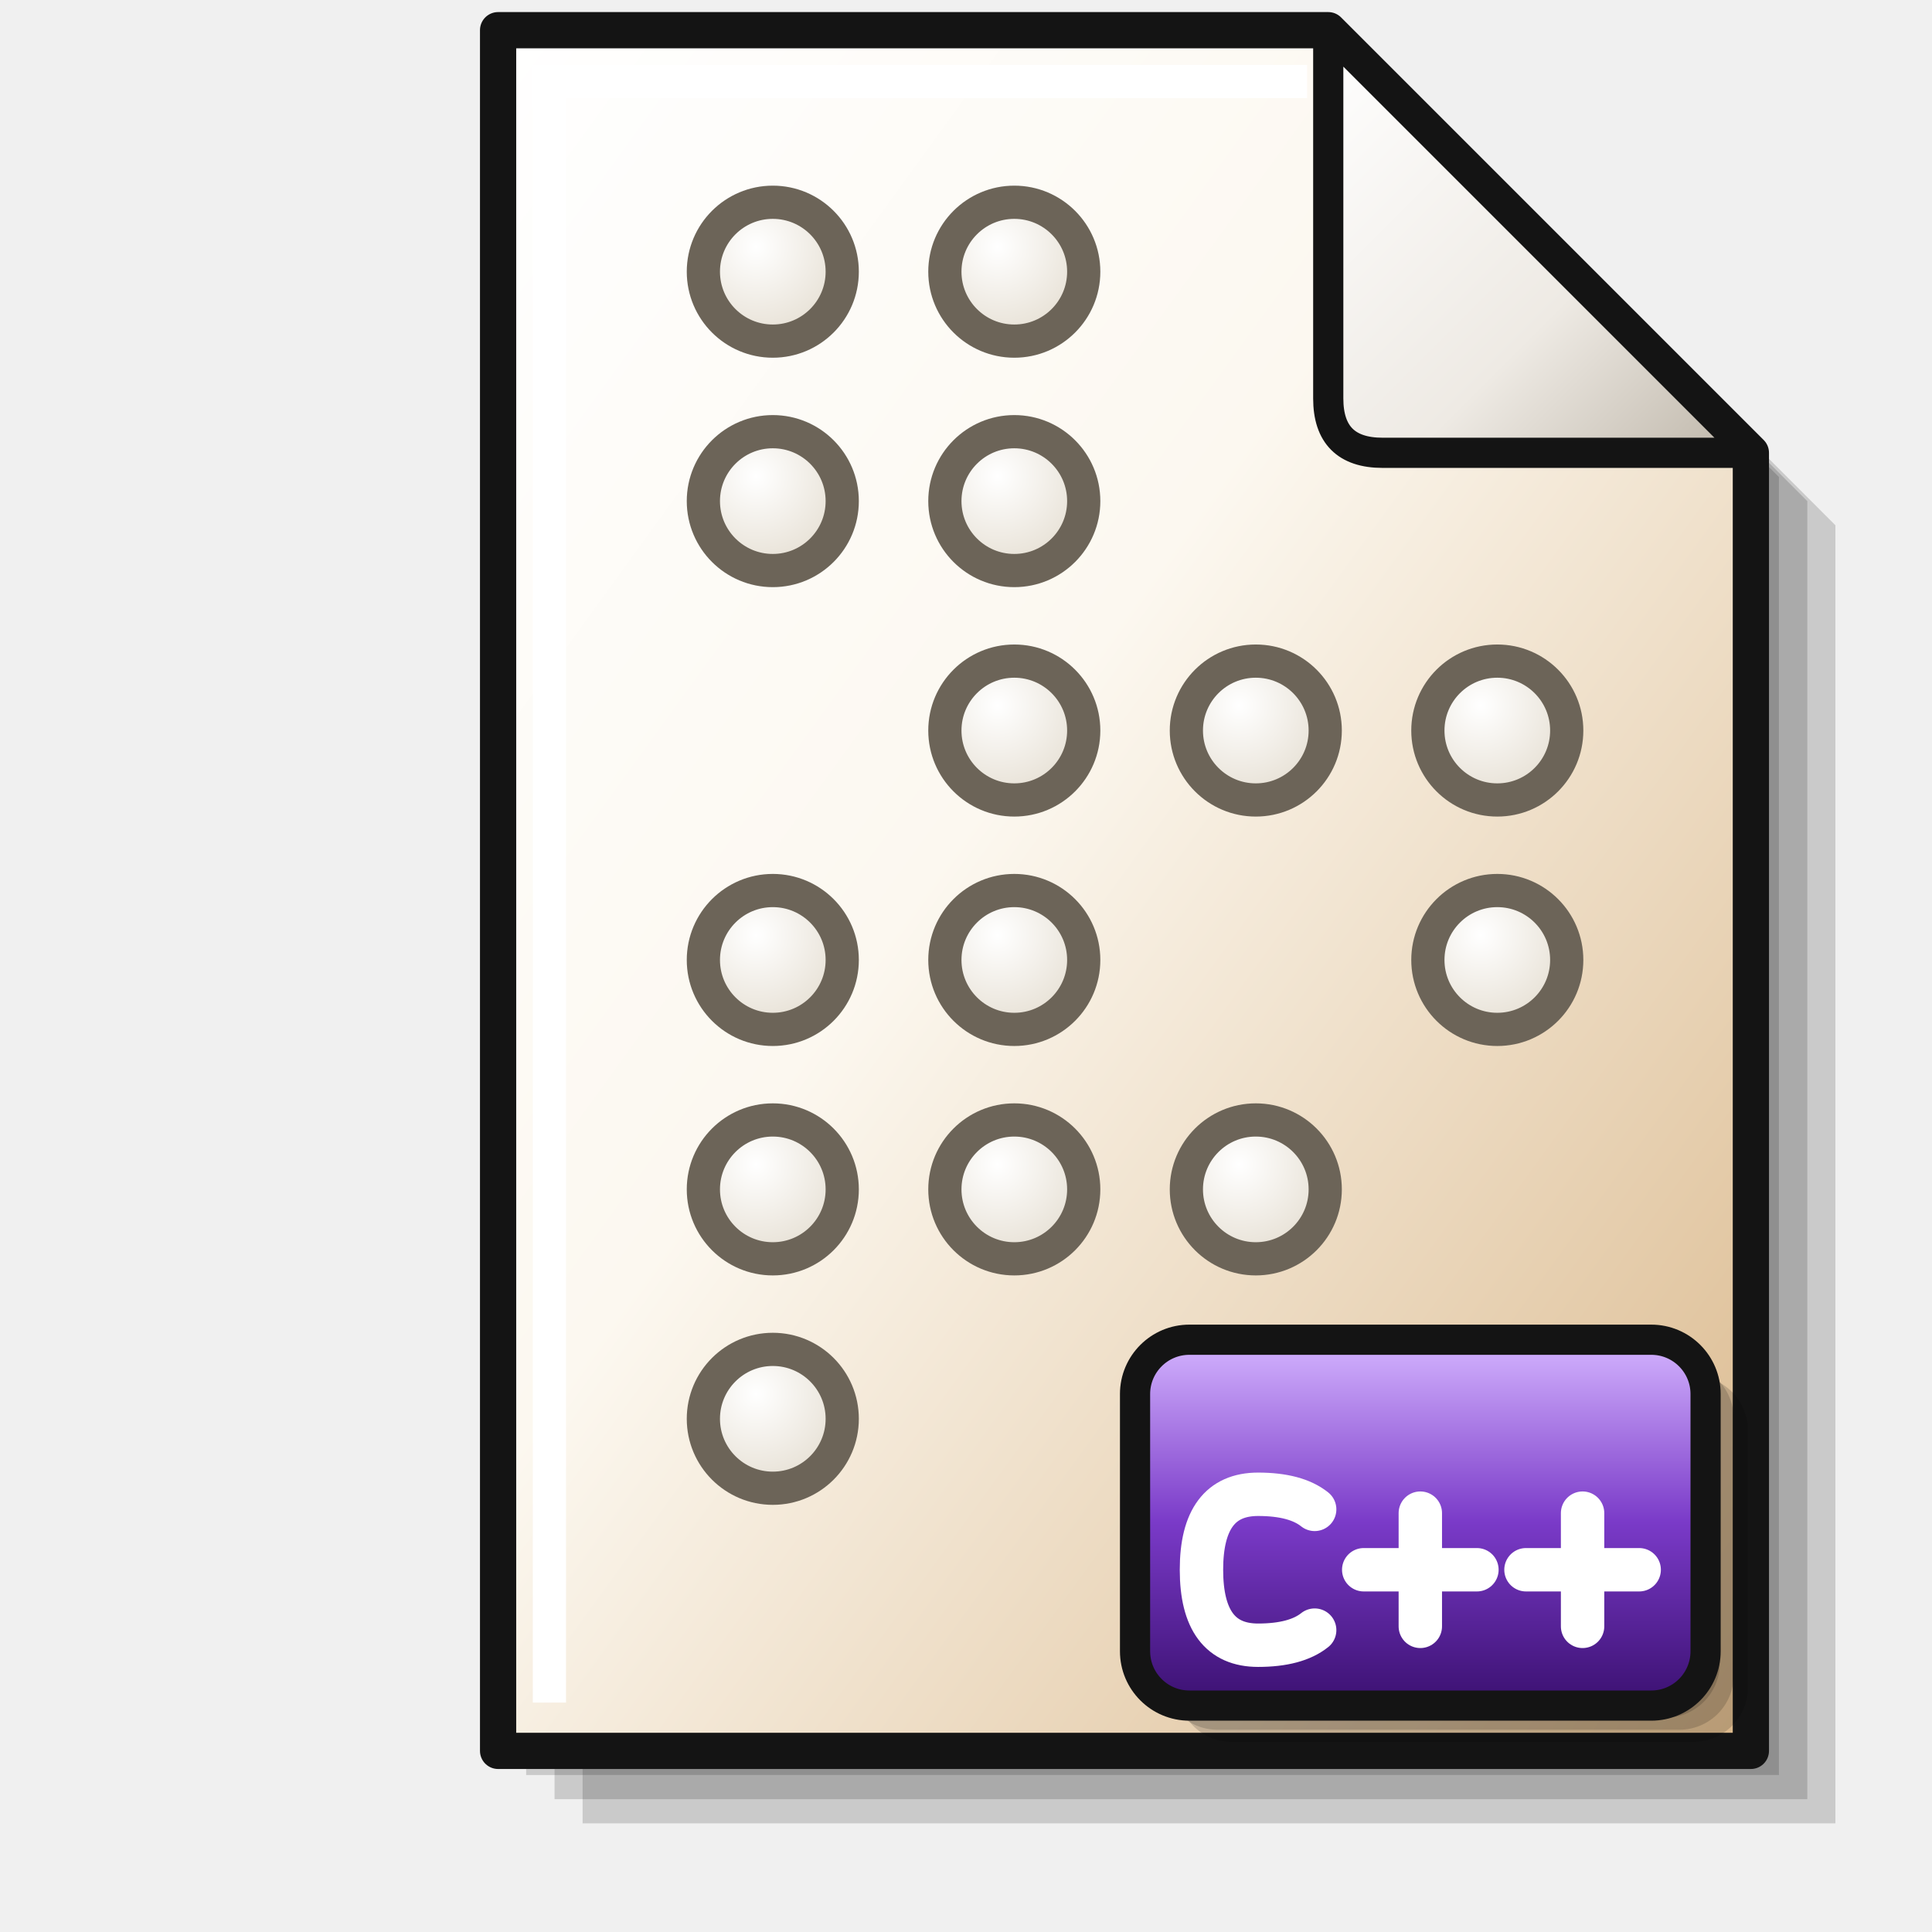
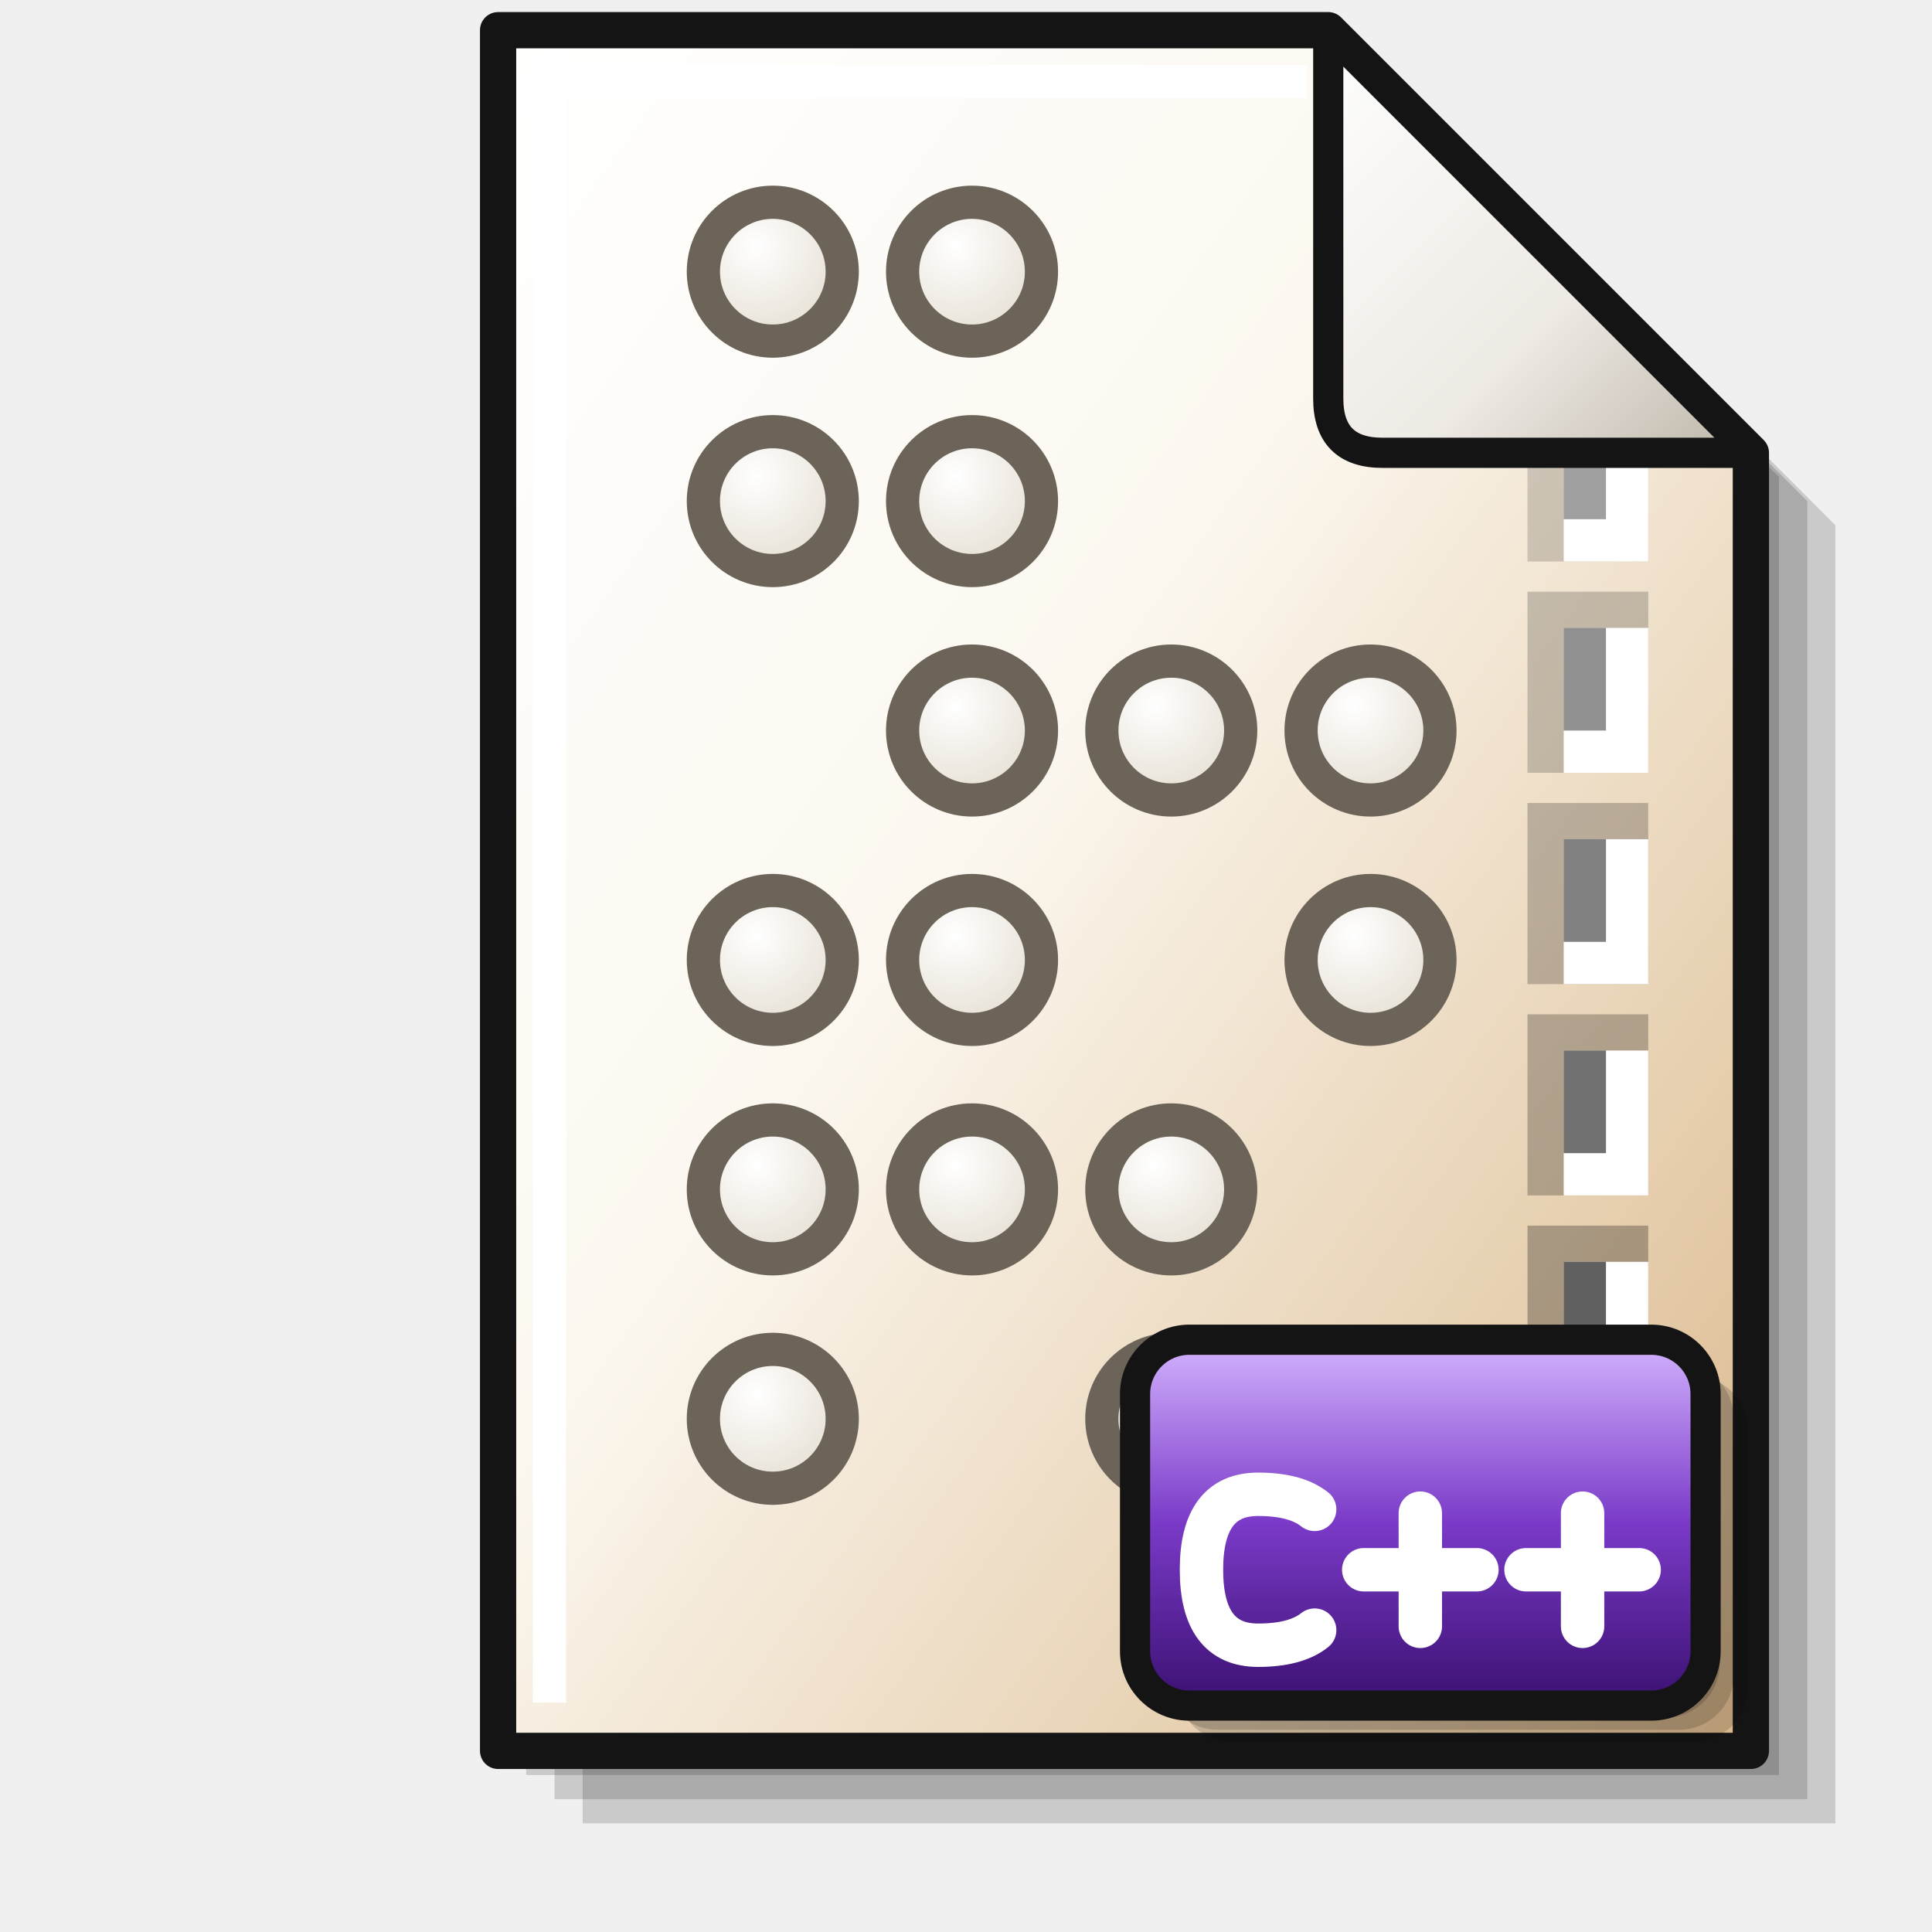
<svg xmlns="http://www.w3.org/2000/svg" width="64" height="64" viewBox="0 0 64 64">
  <defs>
    <linearGradient id="l1" x1="0" y1="0" x2="1" y2="1">
      <stop offset="0" stop-color="#ffffff" />
      <stop offset="0.42" stop-color="#fcf8f0" />
      <stop offset="1" stop-color="#d9b688" />
    </linearGradient>
    <linearGradient id="l2" x1="0" y1="0" x2="1" y2="1">
      <stop offset="0" stop-color="#ffffff" />
      <stop offset="0.6" stop-color="#eeeae4" />
      <stop offset="1" stop-color="#bdb5a8" />
    </linearGradient>
    <radialGradient id="r3" cx="0.38" cy="0.32" r="0.75" fx="0.38" fy="0.32">
      <stop offset="0" stop-color="#ffffff" />
      <stop offset="1" stop-color="#e4ddd0" />
    </radialGradient>
    <radialGradient id="r4" cx="0.38" cy="0.32" r="0.75" fx="0.38" fy="0.32">
      <stop offset="0" stop-color="#ffffff" />
      <stop offset="1" stop-color="#e4ddd0" />
    </radialGradient>
    <radialGradient id="r5" cx="0.38" cy="0.32" r="0.75" fx="0.38" fy="0.32">
      <stop offset="0" stop-color="#ffffff" />
      <stop offset="1" stop-color="#e4ddd0" />
    </radialGradient>
    <radialGradient id="r6" cx="0.38" cy="0.32" r="0.75" fx="0.38" fy="0.32">
      <stop offset="0" stop-color="#ffffff" />
      <stop offset="1" stop-color="#e4ddd0" />
    </radialGradient>
    <radialGradient id="r7" cx="0.38" cy="0.32" r="0.75" fx="0.38" fy="0.32">
      <stop offset="0" stop-color="#ffffff" />
      <stop offset="1" stop-color="#e4ddd0" />
    </radialGradient>
    <radialGradient id="r8" cx="0.38" cy="0.32" r="0.75" fx="0.38" fy="0.32">
      <stop offset="0" stop-color="#ffffff" />
      <stop offset="1" stop-color="#e4ddd0" />
    </radialGradient>
    <radialGradient id="r9" cx="0.38" cy="0.32" r="0.75" fx="0.38" fy="0.32">
      <stop offset="0" stop-color="#ffffff" />
      <stop offset="1" stop-color="#e4ddd0" />
    </radialGradient>
    <radialGradient id="r10" cx="0.38" cy="0.32" r="0.75" fx="0.38" fy="0.32">
      <stop offset="0" stop-color="#ffffff" />
      <stop offset="1" stop-color="#e4ddd0" />
    </radialGradient>
    <radialGradient id="r11" cx="0.38" cy="0.32" r="0.75" fx="0.38" fy="0.32">
      <stop offset="0" stop-color="#ffffff" />
      <stop offset="1" stop-color="#e4ddd0" />
    </radialGradient>
    <radialGradient id="r12" cx="0.38" cy="0.32" r="0.75" fx="0.38" fy="0.32">
      <stop offset="0" stop-color="#ffffff" />
      <stop offset="1" stop-color="#e4ddd0" />
    </radialGradient>
    <radialGradient id="r13" cx="0.38" cy="0.32" r="0.75" fx="0.38" fy="0.32">
      <stop offset="0" stop-color="#ffffff" />
      <stop offset="1" stop-color="#e4ddd0" />
    </radialGradient>
    <radialGradient id="r14" cx="0.38" cy="0.32" r="0.75" fx="0.38" fy="0.32">
      <stop offset="0" stop-color="#ffffff" />
      <stop offset="1" stop-color="#e4ddd0" />
    </radialGradient>
    <radialGradient id="r15" cx="0.38" cy="0.32" r="0.75" fx="0.38" fy="0.32">
      <stop offset="0" stop-color="#ffffff" />
      <stop offset="1" stop-color="#e4ddd0" />
    </radialGradient>
    <radialGradient id="r16" cx="0.38" cy="0.32" r="0.75" fx="0.38" fy="0.32">
      <stop offset="0" stop-color="#ffffff" />
      <stop offset="1" stop-color="#e4ddd0" />
    </radialGradient>
    <radialGradient id="r17" cx="0.38" cy="0.32" r="0.75" fx="0.38" fy="0.32">
      <stop offset="0" stop-color="#ffffff" />
      <stop offset="1" stop-color="#e4ddd0" />
    </radialGradient>
    <radialGradient id="r18" cx="0.38" cy="0.32" r="0.75" fx="0.38" fy="0.32">
      <stop offset="0" stop-color="#ffffff" />
      <stop offset="1" stop-color="#e4ddd0" />
    </radialGradient>
    <linearGradient id="l19" x1="0" y1="0" x2="0" y2="1">
      <stop offset="0" stop-color="#d4b4ff" />
      <stop offset="0.5" stop-color="#7a3ac8" />
      <stop offset="1" stop-color="#3a1070" />
    </linearGradient>
  </defs>
  <g>
    <path d="M16.5,1H44L58,15V58H16.5Z" fill="#000" fill-opacity="0.160" transform="translate(0.93,0.80)" />
    <path d="M16.5,1H44L58,15V58H16.5Z" fill="#000" fill-opacity="0.160" transform="translate(1.87,1.60)" />
    <path d="M16.5,1H44L58,15V58H16.5Z" fill="#000" fill-opacity="0.160" transform="translate(2.80,2.40)" />
  </g>
  <path d="M16.5,1H44L58,15V58H16.5Z" fill="url(#l1)" stroke="#141414" stroke-width="1.2" stroke-linejoin="round" />
  <path d="M18.2,56.4V2.7H43.3" fill="none" stroke="#fff" stroke-width="1.1" />
+   <path d="M50.6,12.6h4.0v6.0h-4.0Z" fill="#000" fill-opacity="0.165" />
+   <path d="M51.8,13.8h2.8v4.8h-2.8Z" fill="#fff" />
+   <path d="M51.8,13.8h1.4v3.4h-1.4Z" fill="#000" fill-opacity="0.374" />
+   <path d="M50.6,19.6h4.0v6.0h-4.0Z" fill="#000" fill-opacity="0.192" />
+   <path d="M51.8,20.8h2.8v4.8h-2.8Z" fill="#fff" />
+   <path d="M51.8,20.8h1.4v3.4h-1.4Z" fill="#000" fill-opacity="0.435" />
+   <path d="M50.6,26.6h4.0v6.0h-4.0Z" fill="#000" fill-opacity="0.219" />
+   <path d="M51.8,27.8h2.8v4.8h-2.8Z" fill="#fff" />
+   <path d="M51.8,27.8h1.4v3.4h-1.4Z" fill="#000" fill-opacity="0.496" />
+   <path d="M50.6,33.6h4.0v6.0h-4.0Z" fill="#000" fill-opacity="0.246" />
+   <path d="M51.8,34.8h2.8v4.8h-2.8Z" fill="#fff" />
+   <path d="M51.8,34.8h1.4v3.4h-1.4Z" fill="#000" fill-opacity="0.558" />
+   <path d="M50.6,40.6h4.0v6.0h-4.0Z" fill="#000" fill-opacity="0.273" />
+   <path d="M51.8,41.8h2.8v4.8h-2.8Z" fill="#fff" />
+   <path d="M51.8,41.8h1.4v3.4h-1.4Z" fill="#000" fill-opacity="0.619" />
+   <path d="M50.6,47.6h4.0v6.0h-4.0Z" fill="#000" fill-opacity="0.300" />
+   <path d="M51.8,48.8h2.8v4.8h-2.8Z" fill="#fff" />
+   <path d="M51.8,48.8h1.4v3.4h-1.4Z" fill="#000" fill-opacity="0.680" />
  <path d="M44,1V13.2Q44,15 45.8,15H58Z" fill="url(#l2)" stroke="#141414" stroke-width="1" stroke-linejoin="round" />
  <path d="M27.9,9.0A2.3,2.3 0 1 0 23.3,9.0A2.3,2.3 0 1 0 27.9,9.0Z" fill="url(#r3)" stroke="#6c6458" stroke-width="1.1" stroke-linejoin="round" />
-   <path d="M35.9,9.0A2.3,2.3 0 1 0 31.3,9.0A2.3,2.3 0 1 0 35.9,9.0Z" fill="url(#r4)" stroke="#6c6458" stroke-width="1.1" stroke-linejoin="round" />
+   <path d="M34.5,9.0A2.3,2.3 0 1 0 29.9,9.0A2.3,2.3 0 1 0 34.5,9.0Z" fill="url(#r4)" stroke="#6c6458" stroke-width="1.1" stroke-linejoin="round" />
  <path d="M27.9,16.6A2.3,2.3 0 1 0 23.3,16.6A2.3,2.3 0 1 0 27.9,16.6Z" fill="url(#r5)" stroke="#6c6458" stroke-width="1.1" stroke-linejoin="round" />
-   <path d="M35.9,16.6A2.3,2.3 0 1 0 31.3,16.6A2.3,2.3 0 1 0 35.9,16.6Z" fill="url(#r6)" stroke="#6c6458" stroke-width="1.1" stroke-linejoin="round" />
-   <path d="M35.9,24.2A2.3,2.3 0 1 0 31.3,24.2A2.3,2.3 0 1 0 35.9,24.2Z" fill="url(#r7)" stroke="#6c6458" stroke-width="1.1" stroke-linejoin="round" />
-   <path d="M43.9,24.2A2.3,2.3 0 1 0 39.3,24.2A2.3,2.3 0 1 0 43.9,24.2Z" fill="url(#r8)" stroke="#6c6458" stroke-width="1.1" stroke-linejoin="round" />
-   <path d="M51.9,24.2A2.3,2.3 0 1 0 47.3,24.2A2.3,2.3 0 1 0 51.9,24.2Z" fill="url(#r9)" stroke="#6c6458" stroke-width="1.1" stroke-linejoin="round" />
+   <path d="M34.5,16.6A2.3,2.3 0 1 0 29.9,16.6A2.3,2.3 0 1 0 34.5,16.6Z" fill="url(#r6)" stroke="#6c6458" stroke-width="1.1" stroke-linejoin="round" />
+   <path d="M34.5,24.2A2.3,2.3 0 1 0 29.9,24.2A2.3,2.3 0 1 0 34.5,24.2Z" fill="url(#r7)" stroke="#6c6458" stroke-width="1.1" stroke-linejoin="round" />
+   <path d="M41.1,24.2A2.3,2.3 0 1 0 36.5,24.2A2.3,2.3 0 1 0 41.1,24.2Z" fill="url(#r8)" stroke="#6c6458" stroke-width="1.1" stroke-linejoin="round" />
+   <path d="M47.7,24.2A2.3,2.3 0 1 0 43.1,24.2A2.3,2.3 0 1 0 47.7,24.2Z" fill="url(#r9)" stroke="#6c6458" stroke-width="1.1" stroke-linejoin="round" />
  <path d="M27.9,31.8A2.3,2.3 0 1 0 23.3,31.8A2.3,2.3 0 1 0 27.9,31.8Z" fill="url(#r10)" stroke="#6c6458" stroke-width="1.1" stroke-linejoin="round" />
-   <path d="M35.9,31.8A2.3,2.3 0 1 0 31.3,31.8A2.3,2.3 0 1 0 35.9,31.8Z" fill="url(#r11)" stroke="#6c6458" stroke-width="1.1" stroke-linejoin="round" />
-   <path d="M51.9,31.8A2.3,2.3 0 1 0 47.3,31.8A2.3,2.3 0 1 0 51.9,31.8Z" fill="url(#r12)" stroke="#6c6458" stroke-width="1.1" stroke-linejoin="round" />
+   <path d="M34.5,31.8A2.3,2.3 0 1 0 29.9,31.8A2.3,2.3 0 1 0 34.5,31.8Z" fill="url(#r11)" stroke="#6c6458" stroke-width="1.1" stroke-linejoin="round" />
+   <path d="M47.7,31.8A2.3,2.3 0 1 0 43.1,31.8A2.3,2.3 0 1 0 47.7,31.8Z" fill="url(#r12)" stroke="#6c6458" stroke-width="1.1" stroke-linejoin="round" />
  <path d="M27.9,39.4A2.3,2.3 0 1 0 23.3,39.4A2.3,2.3 0 1 0 27.9,39.4Z" fill="url(#r13)" stroke="#6c6458" stroke-width="1.1" stroke-linejoin="round" />
-   <path d="M35.9,39.4A2.3,2.3 0 1 0 31.3,39.4A2.3,2.3 0 1 0 35.9,39.4Z" fill="url(#r14)" stroke="#6c6458" stroke-width="1.1" stroke-linejoin="round" />
-   <path d="M43.9,39.4A2.3,2.3 0 1 0 39.3,39.4A2.3,2.3 0 1 0 43.9,39.4Z" fill="url(#r15)" stroke="#6c6458" stroke-width="1.1" stroke-linejoin="round" />
+   <path d="M34.5,39.4A2.3,2.3 0 1 0 29.9,39.4A2.3,2.3 0 1 0 34.5,39.4Z" fill="url(#r14)" stroke="#6c6458" stroke-width="1.1" stroke-linejoin="round" />
+   <path d="M41.1,39.4A2.3,2.3 0 1 0 36.5,39.4A2.3,2.3 0 1 0 41.1,39.4Z" fill="url(#r15)" stroke="#6c6458" stroke-width="1.1" stroke-linejoin="round" />
  <path d="M27.9,47.0A2.3,2.3 0 1 0 23.3,47.0A2.3,2.3 0 1 0 27.9,47.0Z" fill="url(#r16)" stroke="#6c6458" stroke-width="1.1" stroke-linejoin="round" />
-   <path d="M43.9,47.0A2.3,2.3 0 1 0 39.3,47.0A2.3,2.3 0 1 0 43.9,47.0Z" fill="url(#r17)" stroke="#6c6458" stroke-width="1.1" stroke-linejoin="round" />
-   <path d="M51.9,47.0A2.3,2.3 0 1 0 47.3,47.0A2.3,2.3 0 1 0 51.9,47.0Z" fill="url(#r18)" stroke="#6c6458" stroke-width="1.1" stroke-linejoin="round" />
+   <path d="M41.1,47.0A2.3,2.3 0 1 0 36.5,47.0A2.3,2.3 0 1 0 41.1,47.0Z" fill="url(#r17)" stroke="#6c6458" stroke-width="1.1" stroke-linejoin="round" />
+   <path d="M47.7,47.0A2.3,2.3 0 1 0 43.1,47.0A2.3,2.3 0 1 0 47.7,47.0Z" fill="url(#r18)" stroke="#6c6458" stroke-width="1.1" stroke-linejoin="round" />
  <g>
    <g>
      <path d="M39.4,44.38H54.7A1.8,1.8 0 0 1 56.5,46.18V54.7A1.8,1.8 0 0 1 54.7,56.5H39.4A1.8,1.8 0 0 1 37.6,54.7V46.18A1.8,1.8 0 0 1 39.4,44.38Z" fill="#000" fill-opacity="0.160" transform="translate(0.47,0.40)" />
      <path d="M39.4,44.38H54.7A1.8,1.8 0 0 1 56.5,46.18V54.7A1.8,1.8 0 0 1 54.7,56.5H39.4A1.8,1.8 0 0 1 37.6,54.7V46.18A1.8,1.8 0 0 1 39.4,44.38Z" fill="#000" fill-opacity="0.160" transform="translate(0.93,0.80)" />
      <path d="M39.4,44.38H54.7A1.8,1.8 0 0 1 56.5,46.18V54.7A1.8,1.8 0 0 1 54.7,56.5H39.4A1.8,1.8 0 0 1 37.6,54.7V46.18A1.8,1.8 0 0 1 39.4,44.38Z" fill="#000" fill-opacity="0.160" transform="translate(1.40,1.20)" />
    </g>
    <path d="M39.4,44.38H54.7A1.8,1.8 0 0 1 56.5,46.18V54.7A1.8,1.8 0 0 1 54.7,56.5H39.4A1.8,1.8 0 0 1 37.6,54.7V46.18A1.8,1.8 0 0 1 39.4,44.38Z" fill="url(#l19)" stroke="#141414" stroke-width="1" stroke-linejoin="round" />
    <g transform="translate(39.80,54.50) scale(1.25)" fill="none" stroke="#fff" stroke-width="1.15" stroke-linecap="round" stroke-linejoin="round">
      <path d="M3,-3.6Q2.5,-4 1.5,-4Q0,-4 0,-2Q0,0 1.5,0Q2.5,0 3,-.4" transform="translate(0.00,0)" />
      <path d="M0,-2H3M1.5,-3.5V-.5" transform="translate(4.30,0)" />
      <path d="M0,-2H3M1.5,-3.5V-.5" transform="translate(8.60,0)" />
    </g>
  </g>
</svg>
